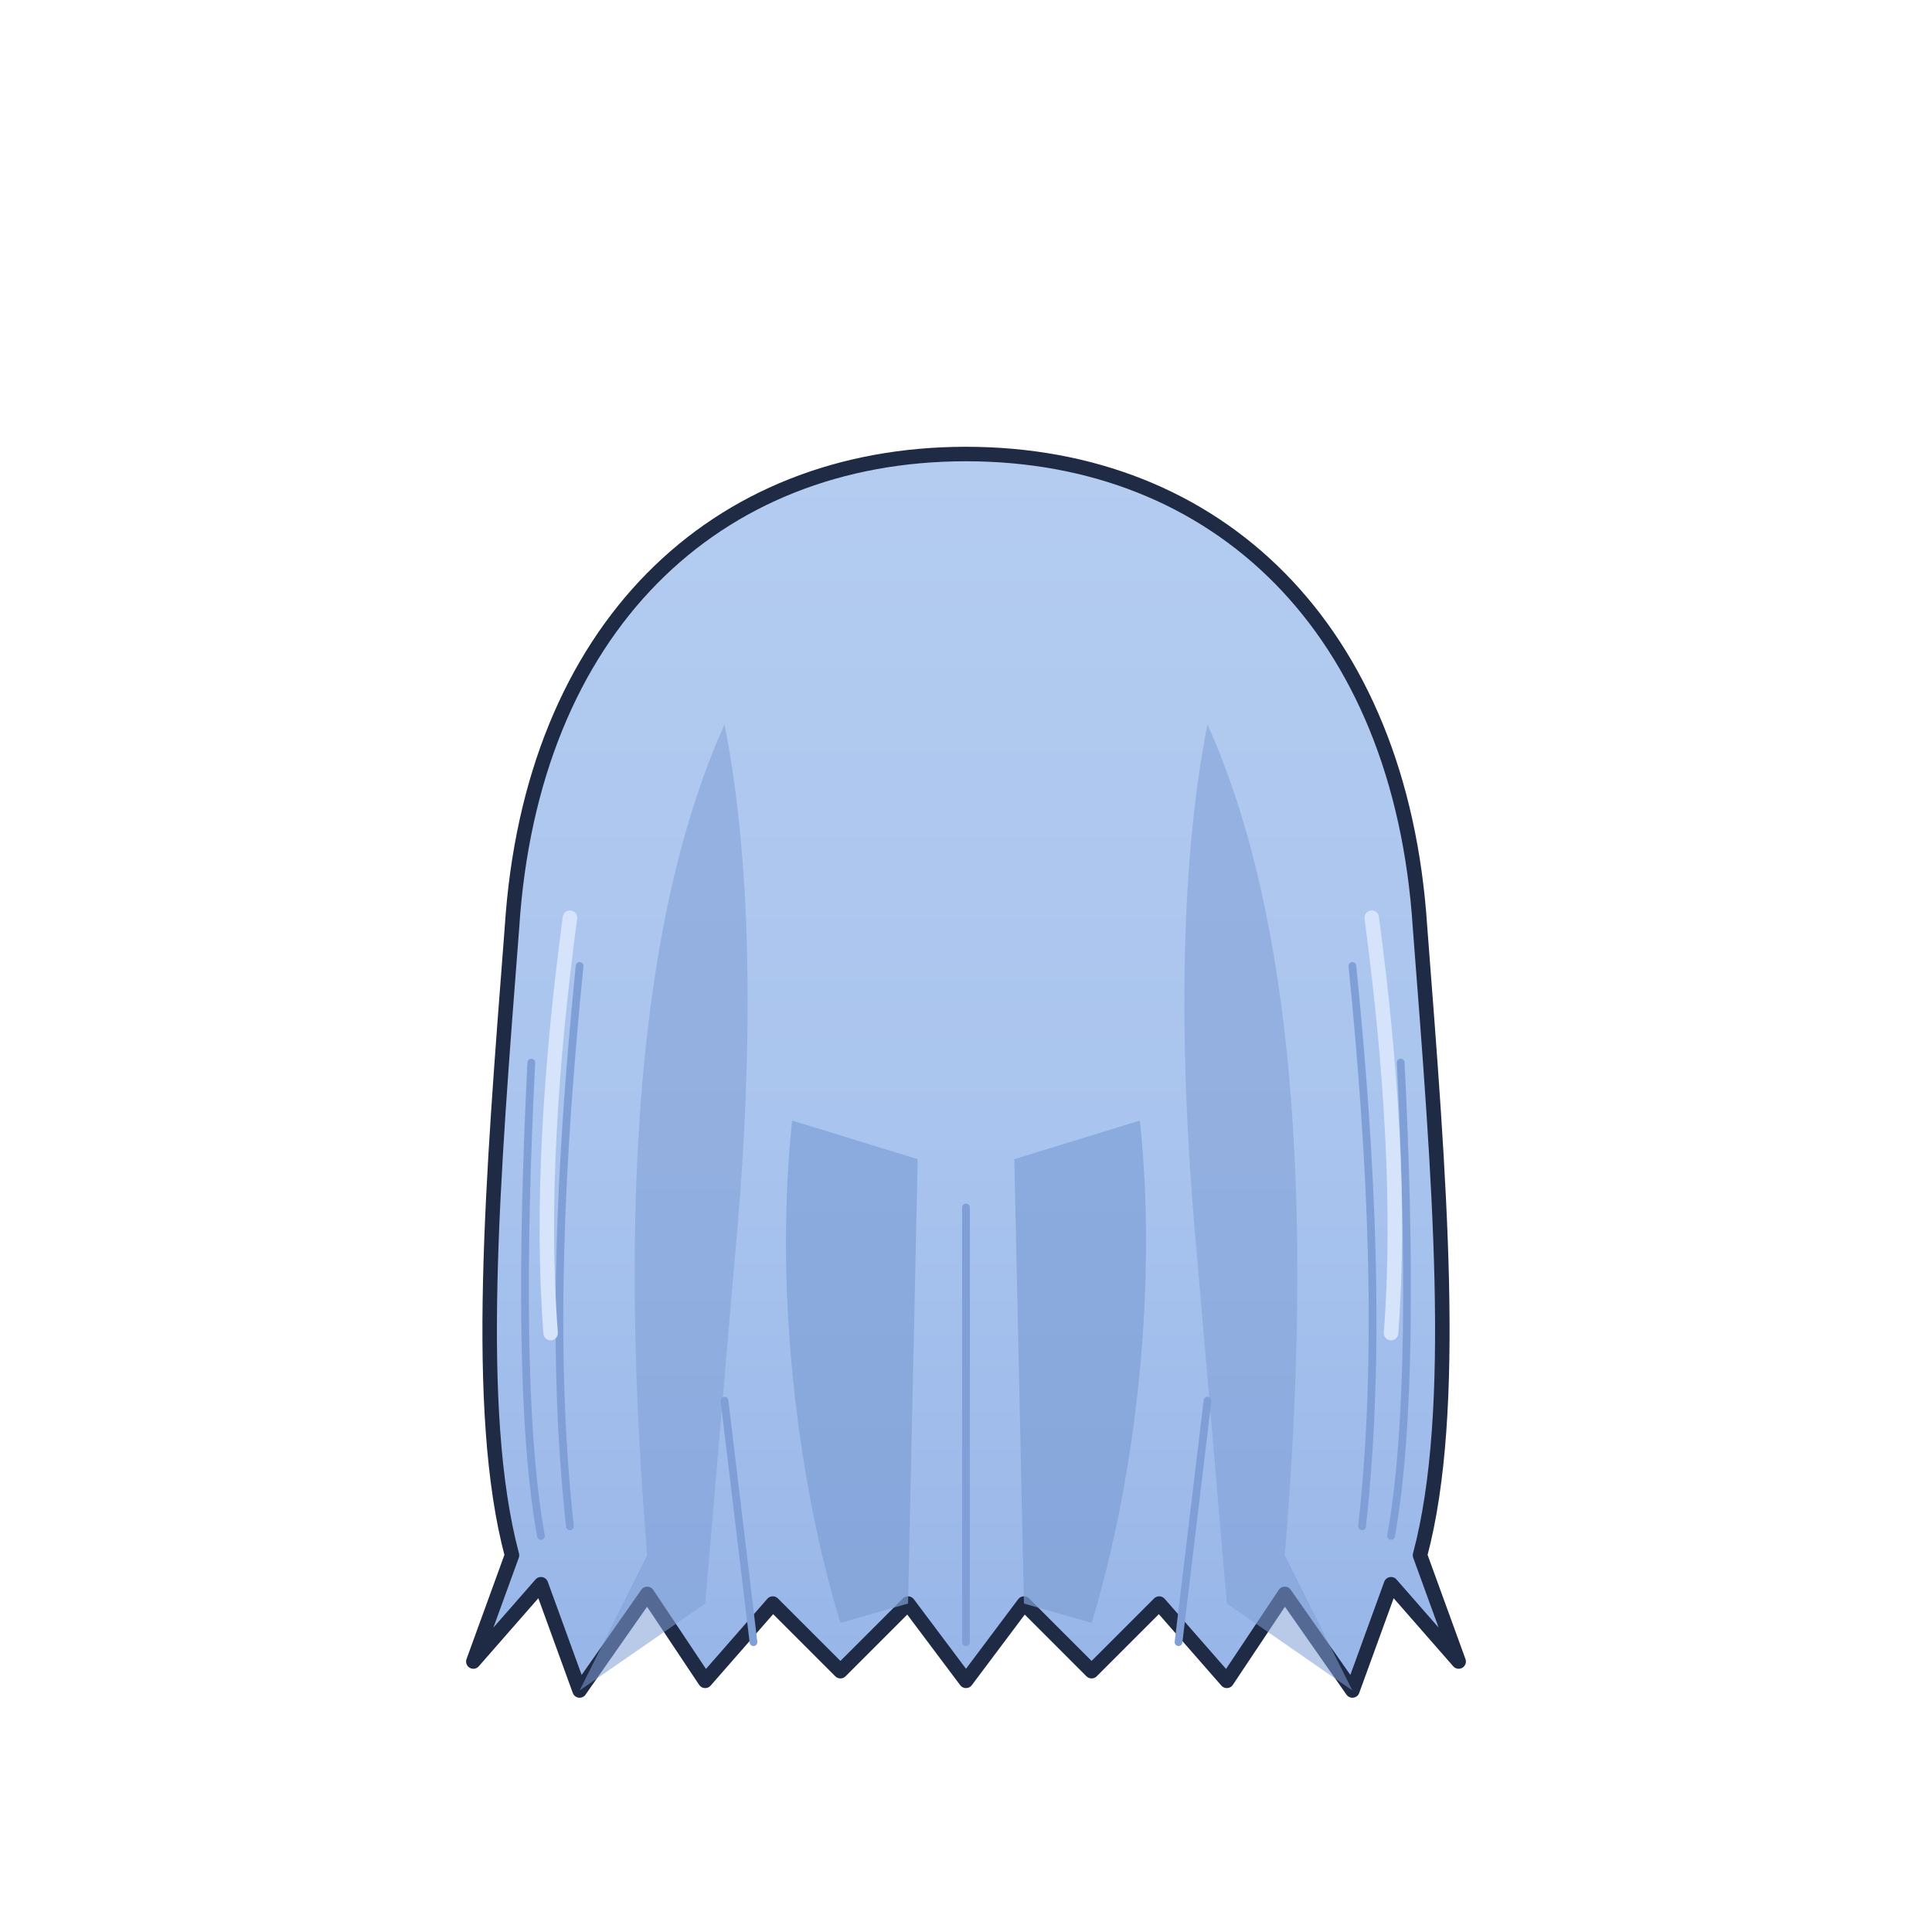
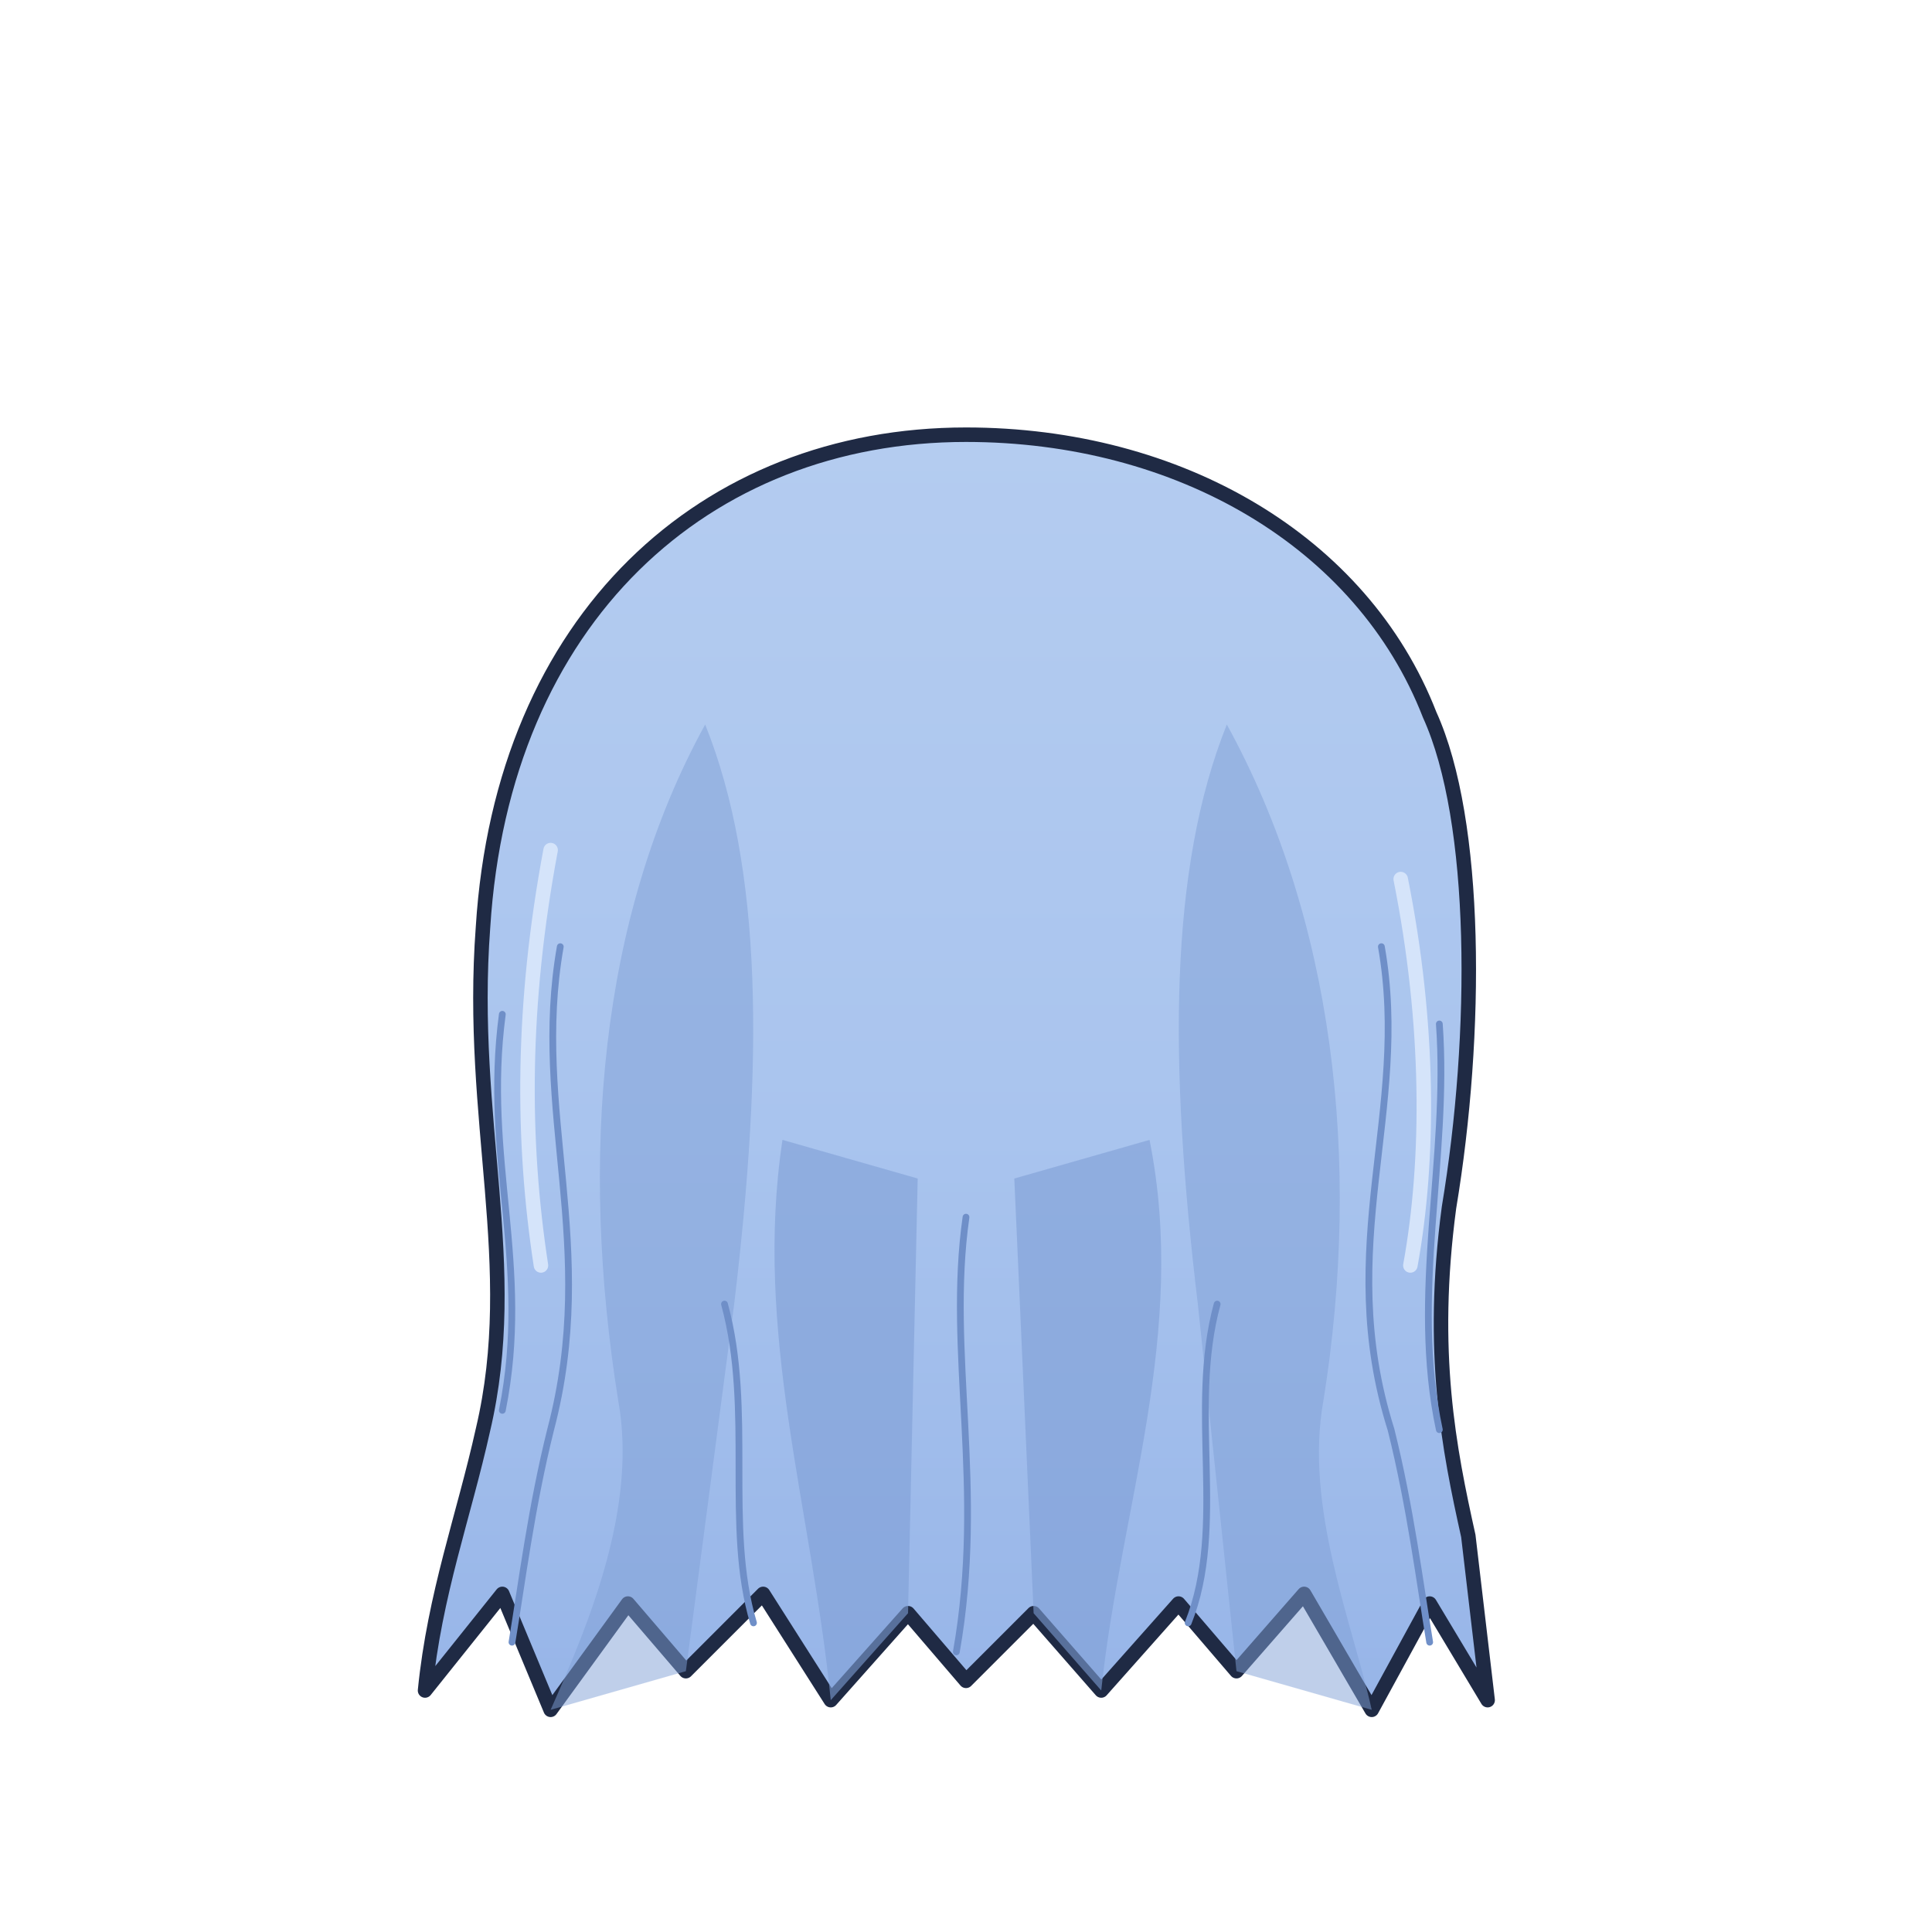
<svg xmlns="http://www.w3.org/2000/svg" viewBox="0 0 400 400">
  <defs>
    <linearGradient id="hair_back-g" x1="0" y1="0" x2="0" y2="1">
      <stop offset="0" stop-color="#B4CCF0" />
      <stop offset=".55" stop-color="#A9C4EE" />
      <stop offset="1" stop-color="#97B5E8" />
    </linearGradient>
  </defs>
-   <path id="hair_back-mass" d="M200 94C148 94 110 130 106 192C102 244 98 292 106 322L98 344L112 328L120 350L134 330L146 348L160 332L174 346L188 332L200 348L212 332L226 346L240 332L254 348L266 330L280 350L288 328L302 344L294 322C302 292 298 244 294 192C290 130 252 94 200 94Z" fill="url(#hair_back-g)" stroke="#1F2A44" stroke-width="3" stroke-linejoin="round" stroke-linecap="round" />
-   <path d="M150 150C132 190 128 250 134 322L120 350L146 332L152 262C156 220 156 180 150 150Z" fill="#7F9FD6" opacity=".55" />
-   <path d="M250 150C268 190 272 250 266 322L280 350L254 332L248 262C244 220 244 180 250 150Z" fill="#7F9FD6" opacity=".55" />
-   <path d="M164 232C160 270 166 310 174 336L188 332L190 240Z M236 232C240 270 234 310 226 336L212 332L210 240Z" fill="#7F9FD6" opacity=".7" />
-   <path d="M120 200C116 240 114 280 118 316 M110 220C108 260 108 296 112 318 M280 200C284 240 286 280 282 316 M290 220C292 260 292 296 288 318 M150 290L156 340 M250 290L244 340 M200 250L200 340" fill="none" stroke="#7F9FD6" stroke-width="1.6" stroke-linecap="round" />
-   <path d="M118 190C114 220 112 250 114 276 M284 190C288 220 290 250 288 276" fill="none" stroke="#D5E4FA" stroke-width="3" stroke-linecap="round" />
+   <path id="hair_back-mass" d="M200 90C146 90 104 128 100 192C97 232 108 262 100 296C96 314 90 330 88 350L88 350L104 330L114 354L130 332L142 346L158 330L172 352L188 334L200 348L214 334L228 350L244 332L256 346L270 330L284 354L296 332L308 352L304 318C300 300 296 280 300 250C306 214 306 170 296 148C282 112 244 90 200 90Z" fill="url(#hair_back-g)" stroke="#1F2A44" stroke-width="3" stroke-linejoin="round" stroke-linecap="round" />
+   <path d="M146 150C124 190 120 240 128 290C132 312 122 336 114 354L142 346L152 270C158 220 158 180 146 150Z" fill="#7F9FD6" opacity=".5" />
+   <path d="M254 150C276 190 282 240 274 290C270 312 280 336 284 354L256 346L248 270C242 220 242 180 254 150Z" fill="#7F9FD6" opacity=".5" />
+   <path d="M162 236C156 276 168 312 172 352L188 334L190 244Z M238 236C246 276 232 312 228 350L214 334L210 244Z" fill="#7F9FD6" opacity=".6" />
+   <path d="M116 196C110 230 124 258 114 296C110 312 108 328 106 340 M104 210C100 240 110 262 104 292 M286 196C292 230 276 258 288 296C292 312 294 328 296 340 M298 212C300 240 292 268 298 296 M150 270C156 292 150 316 156 336 M252 270C246 292 254 316 246 336 M200 252C196 280 204 308 198 342" fill="none" stroke="#6F8FC8" stroke-width="1.4" stroke-linecap="round" />
+   <path d="M114 176C108 208 108 236 112 262 M290 182C296 212 296 240 292 262" fill="none" stroke="#D5E4FA" stroke-width="3" stroke-linecap="round" />
</svg>
